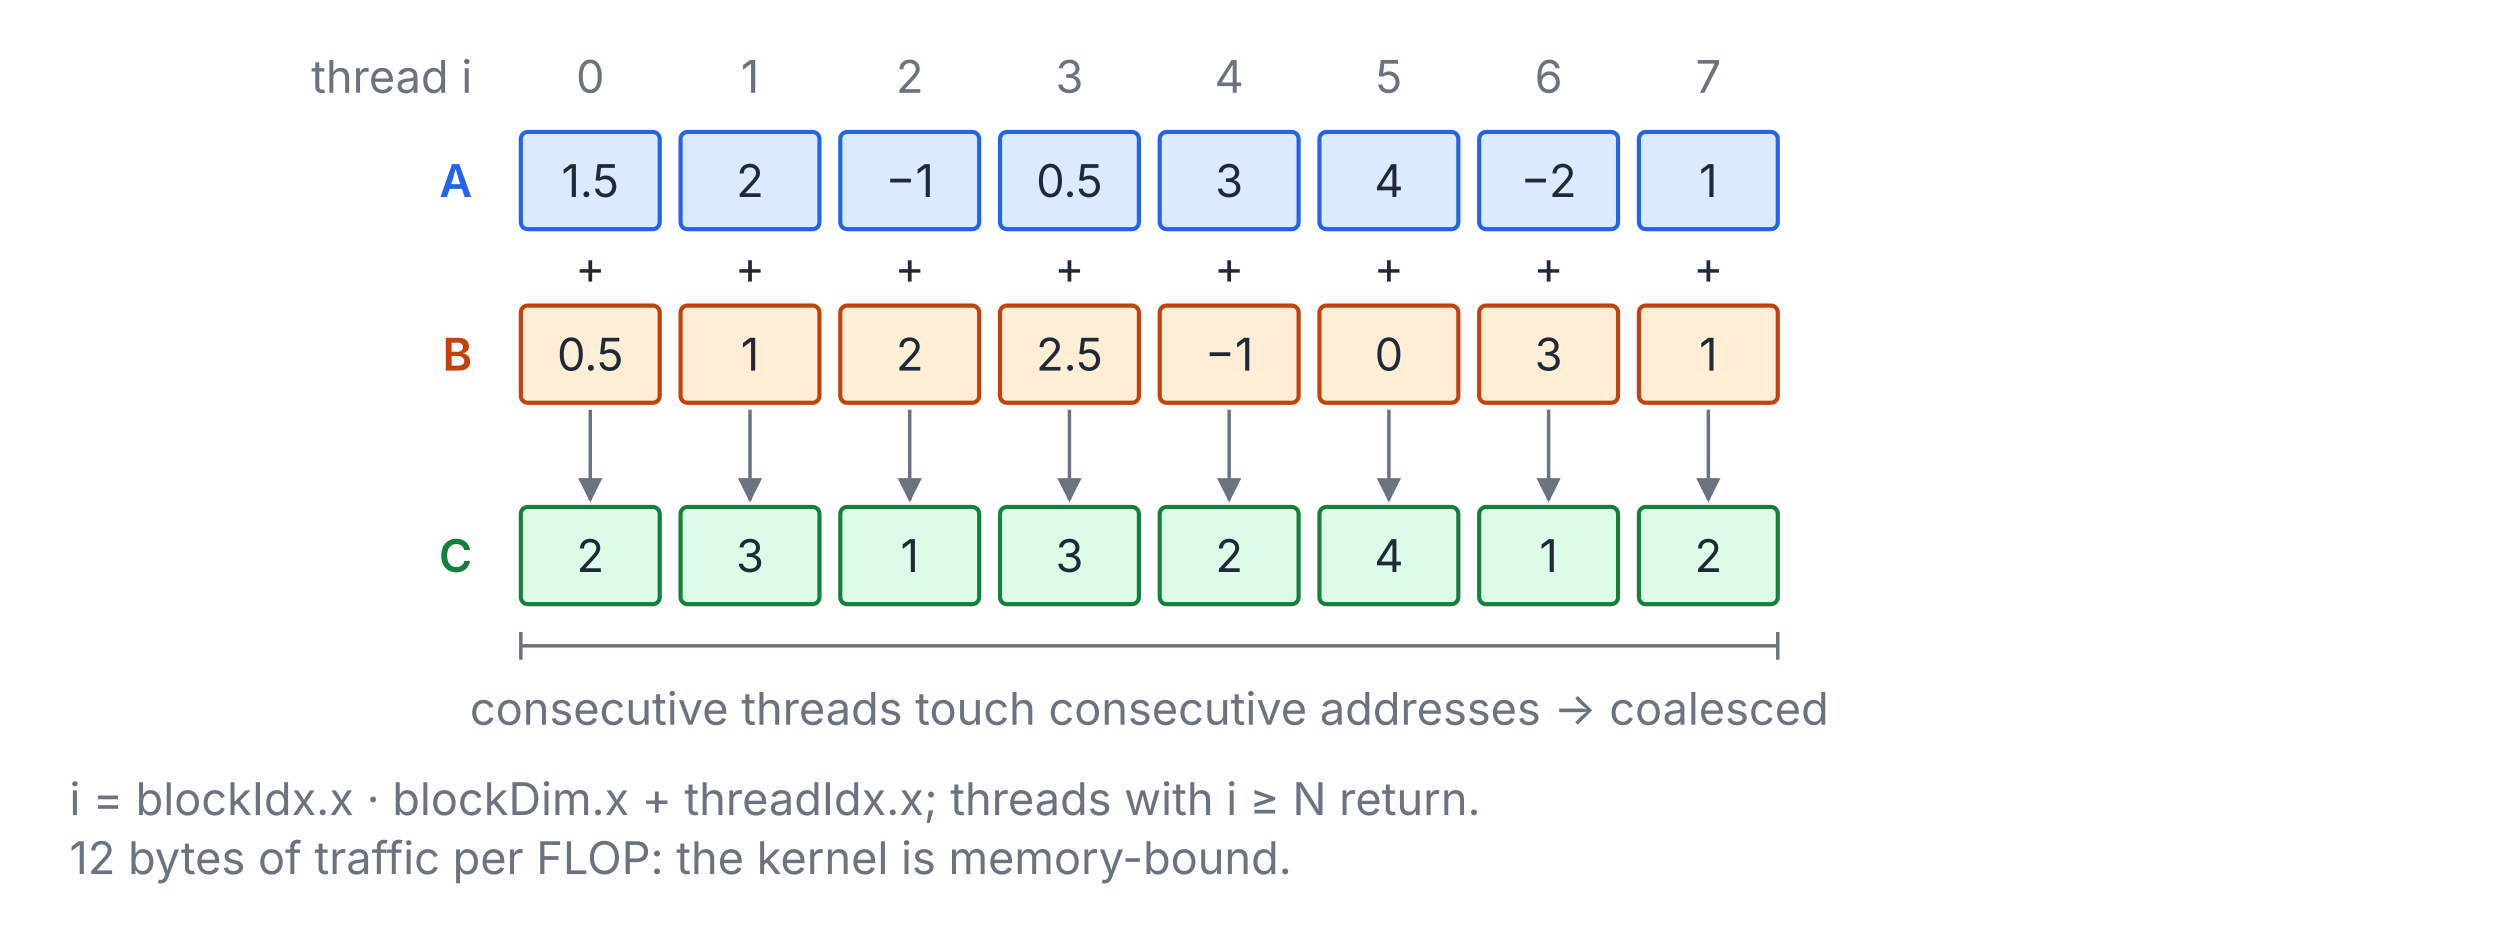
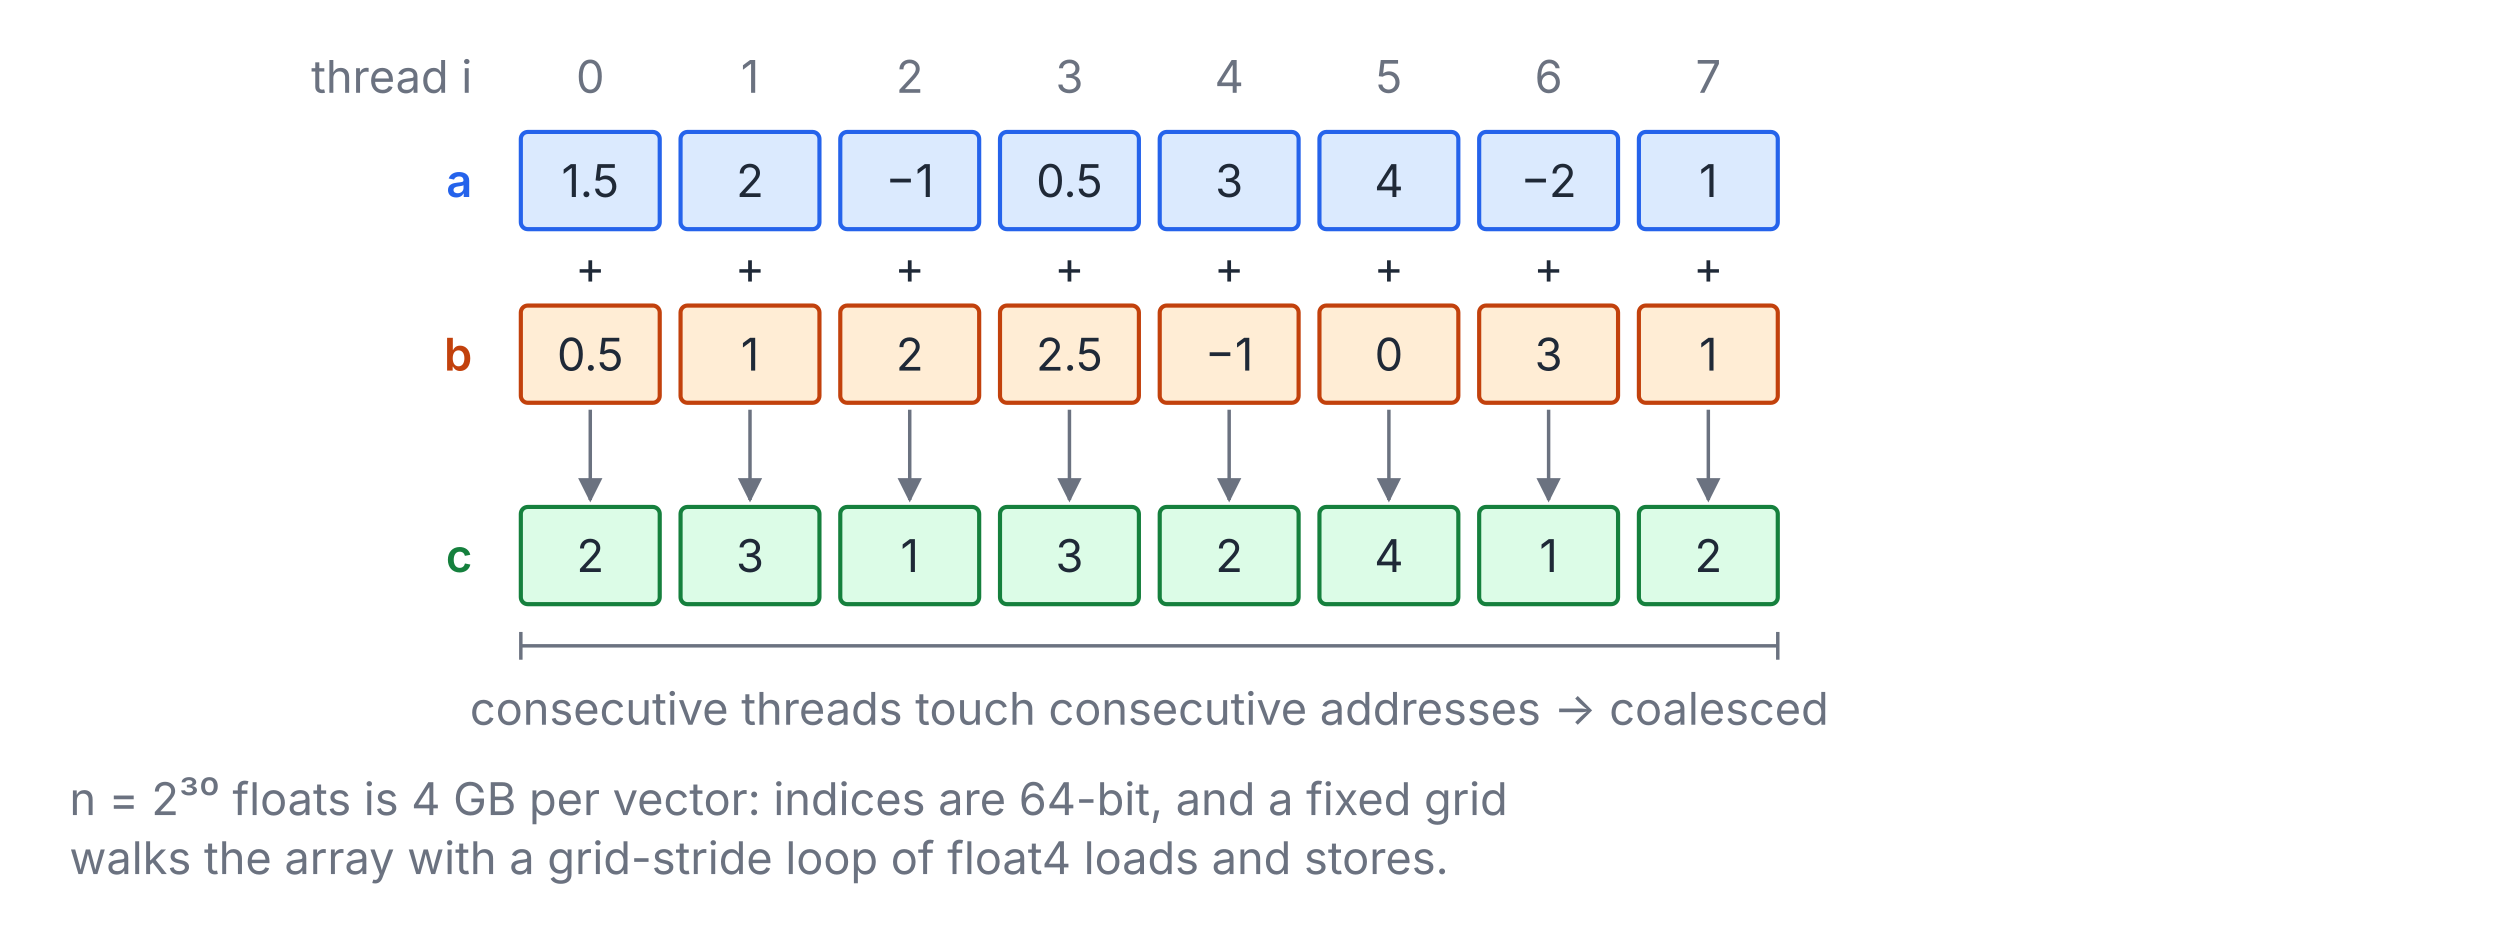
<svg xmlns="http://www.w3.org/2000/svg" viewBox="0 0 720 269" width="720" height="269" class="fig-svg" role="img">
  <style>.fig-paper{fill:var(--fig-paper,#ffffff)}.fig-panel{fill:var(--fig-panel,#f8fafc)}.fig-none{fill:none}.s-ink{stroke:var(--fig-ink,#1f2937)}.t-ink{fill:var(--fig-ink,#1f2937)}.f-ink{fill:var(--fig-ink-soft,#f3f4f6)}.f-ink2{fill:var(--fig-ink-mid,#e5e7eb)}.k-ink{fill:var(--fig-ink,#1f2937)}.s-muted{stroke:var(--fig-muted,#6b7280)}.t-muted{fill:var(--fig-muted,#6b7280)}.f-muted{fill:var(--fig-muted-soft,#f9fafb)}.f-muted2{fill:var(--fig-muted-mid,#e5e7eb)}.k-muted{fill:var(--fig-muted,#6b7280)}.s-line{stroke:var(--fig-line,#9ca3af)}.t-line{fill:var(--fig-line,#9ca3af)}.f-line{fill:var(--fig-line-soft,#f3f4f6)}.f-line2{fill:var(--fig-line-mid,#d1d5db)}.k-line{fill:var(--fig-line,#9ca3af)}.s-a{stroke:var(--fig-a,#2563eb)}.t-a{fill:var(--fig-a,#2563eb)}.f-a{fill:var(--fig-a-soft,#dbeafe)}.f-a2{fill:var(--fig-a-mid,#93c5fd)}.k-a{fill:var(--fig-a,#2563eb)}.s-b{stroke:var(--fig-b,#c2410c)}.t-b{fill:var(--fig-b,#c2410c)}.f-b{fill:var(--fig-b-soft,#ffedd5)}.f-b2{fill:var(--fig-b-mid,#fdba74)}.k-b{fill:var(--fig-b,#c2410c)}.s-c{stroke:var(--fig-c,#15803d)}.t-c{fill:var(--fig-c,#15803d)}.f-c{fill:var(--fig-c-soft,#dcfce7)}.f-c2{fill:var(--fig-c-mid,#86efac)}.k-c{fill:var(--fig-c,#15803d)}.s-d{stroke:var(--fig-d,#7c3aed)}.t-d{fill:var(--fig-d,#7c3aed)}.f-d{fill:var(--fig-d-soft,#ede9fe)}.f-d2{fill:var(--fig-d-mid,#c4b5fd)}.k-d{fill:var(--fig-d,#7c3aed)}.s-hl{stroke:var(--fig-hl,#dc2626)}.t-hl{fill:var(--fig-hl,#dc2626)}.f-hl{fill:var(--fig-hl-soft,#fee2e2)}.f-hl2{fill:var(--fig-hl-mid,#fca5a5)}.k-hl{fill:var(--fig-hl,#dc2626)}.fig-txt{font-family:Inter,system-ui,-apple-system,'Segoe UI',sans-serif;font-size:15px}.fig-mono{font-family:'Ubuntu Mono',ui-monospace,Menlo,monospace;font-size:15px}.fig-small{font-size:13px}.fig-tiny{font-size:11px}.fig-big{font-size:17px}.fig-plate{fill:var(--fig-paper,#ffffff);fill-opacity:.92}.fig-bold{font-weight:600}.fig-it{font-style:italic}</style>
  <defs>
    <marker id="tensara-vector-addition-ah-ink" viewBox="0 0 10 10" refX="9" refY="5" markerWidth="7" markerHeight="7" orient="auto-start-reverse">
      <path d="M0,0 L10,5 L0,10 z" class="k-ink" />
    </marker>
    <marker id="tensara-vector-addition-ah-muted" viewBox="0 0 10 10" refX="9" refY="5" markerWidth="7" markerHeight="7" orient="auto-start-reverse">
      <path d="M0,0 L10,5 L0,10 z" class="k-muted" />
    </marker>
    <marker id="tensara-vector-addition-ah-a" viewBox="0 0 10 10" refX="9" refY="5" markerWidth="7" markerHeight="7" orient="auto-start-reverse">
      <path d="M0,0 L10,5 L0,10 z" class="k-a" />
    </marker>
    <marker id="tensara-vector-addition-ah-b" viewBox="0 0 10 10" refX="9" refY="5" markerWidth="7" markerHeight="7" orient="auto-start-reverse">
      <path d="M0,0 L10,5 L0,10 z" class="k-b" />
    </marker>
    <marker id="tensara-vector-addition-ah-c" viewBox="0 0 10 10" refX="9" refY="5" markerWidth="7" markerHeight="7" orient="auto-start-reverse">
      <path d="M0,0 L10,5 L0,10 z" class="k-c" />
    </marker>
    <marker id="tensara-vector-addition-ah-d" viewBox="0 0 10 10" refX="9" refY="5" markerWidth="7" markerHeight="7" orient="auto-start-reverse">
      <path d="M0,0 L10,5 L0,10 z" class="k-d" />
    </marker>
    <marker id="tensara-vector-addition-ah-hl" viewBox="0 0 10 10" refX="9" refY="5" markerWidth="7" markerHeight="7" orient="auto-start-reverse">
      <path d="M0,0 L10,5 L0,10 z" class="k-hl" />
    </marker>
  </defs>
  <rect x="0" y="0" width="720" height="269" class="fig-paper" />
  <text x="170" y="22" text-anchor="middle" dominant-baseline="central" class="fig-txt t-muted fig-small">0</text>
  <text x="216" y="22" text-anchor="middle" dominant-baseline="central" class="fig-txt t-muted fig-small">1</text>
  <text x="262" y="22" text-anchor="middle" dominant-baseline="central" class="fig-txt t-muted fig-small">2</text>
  <text x="308" y="22" text-anchor="middle" dominant-baseline="central" class="fig-txt t-muted fig-small">3</text>
  <text x="354" y="22" text-anchor="middle" dominant-baseline="central" class="fig-txt t-muted fig-small">4</text>
  <text x="400" y="22" text-anchor="middle" dominant-baseline="central" class="fig-txt t-muted fig-small">5</text>
  <text x="446" y="22" text-anchor="middle" dominant-baseline="central" class="fig-txt t-muted fig-small">6</text>
  <text x="492" y="22" text-anchor="middle" dominant-baseline="central" class="fig-txt t-muted fig-small">7</text>
  <text x="136" y="22" text-anchor="end" dominant-baseline="central" class="fig-txt t-muted fig-small">thread i</text>
-   <text x="136" y="52" text-anchor="end" dominant-baseline="central" class="fig-txt t-a fig-small fig-bold">A</text>
+   <text x="136" y="52" text-anchor="end" dominant-baseline="central" class="fig-txt t-a fig-small fig-bold">a</text>
  <rect x="150" y="38" width="40" height="28" rx="2" class="f-a s-a" stroke-width="1.2" />
  <text x="170" y="52" text-anchor="middle" dominant-baseline="central" class="fig-txt t-ink fig-small">1.5</text>
  <rect x="196" y="38" width="40" height="28" rx="2" class="f-a s-a" stroke-width="1.2" />
  <text x="216" y="52" text-anchor="middle" dominant-baseline="central" class="fig-txt t-ink fig-small">2</text>
  <rect x="242" y="38" width="40" height="28" rx="2" class="f-a s-a" stroke-width="1.2" />
  <text x="262" y="52" text-anchor="middle" dominant-baseline="central" class="fig-txt t-ink fig-small">−1</text>
  <rect x="288" y="38" width="40" height="28" rx="2" class="f-a s-a" stroke-width="1.2" />
  <text x="308" y="52" text-anchor="middle" dominant-baseline="central" class="fig-txt t-ink fig-small">0.5</text>
  <rect x="334" y="38" width="40" height="28" rx="2" class="f-a s-a" stroke-width="1.2" />
  <text x="354" y="52" text-anchor="middle" dominant-baseline="central" class="fig-txt t-ink fig-small">3</text>
  <rect x="380" y="38" width="40" height="28" rx="2" class="f-a s-a" stroke-width="1.2" />
  <text x="400" y="52" text-anchor="middle" dominant-baseline="central" class="fig-txt t-ink fig-small">4</text>
  <rect x="426" y="38" width="40" height="28" rx="2" class="f-a s-a" stroke-width="1.2" />
  <text x="446" y="52" text-anchor="middle" dominant-baseline="central" class="fig-txt t-ink fig-small">−2</text>
  <rect x="472" y="38" width="40" height="28" rx="2" class="f-a s-a" stroke-width="1.2" />
  <text x="492" y="52" text-anchor="middle" dominant-baseline="central" class="fig-txt t-ink fig-small">1</text>
  <text x="170" y="77" text-anchor="middle" dominant-baseline="central" class="fig-txt t-ink fig-small">+</text>
  <text x="216" y="77" text-anchor="middle" dominant-baseline="central" class="fig-txt t-ink fig-small">+</text>
  <text x="262" y="77" text-anchor="middle" dominant-baseline="central" class="fig-txt t-ink fig-small">+</text>
  <text x="308" y="77" text-anchor="middle" dominant-baseline="central" class="fig-txt t-ink fig-small">+</text>
  <text x="354" y="77" text-anchor="middle" dominant-baseline="central" class="fig-txt t-ink fig-small">+</text>
  <text x="400" y="77" text-anchor="middle" dominant-baseline="central" class="fig-txt t-ink fig-small">+</text>
  <text x="446" y="77" text-anchor="middle" dominant-baseline="central" class="fig-txt t-ink fig-small">+</text>
  <text x="492" y="77" text-anchor="middle" dominant-baseline="central" class="fig-txt t-ink fig-small">+</text>
-   <text x="136" y="102" text-anchor="end" dominant-baseline="central" class="fig-txt t-b fig-small fig-bold">B</text>
+   <text x="136" y="102" text-anchor="end" dominant-baseline="central" class="fig-txt t-b fig-small fig-bold">b</text>
  <rect x="150" y="88" width="40" height="28" rx="2" class="f-b s-b" stroke-width="1.2" />
  <text x="170" y="102" text-anchor="middle" dominant-baseline="central" class="fig-txt t-ink fig-small">0.5</text>
  <rect x="196" y="88" width="40" height="28" rx="2" class="f-b s-b" stroke-width="1.2" />
  <text x="216" y="102" text-anchor="middle" dominant-baseline="central" class="fig-txt t-ink fig-small">1</text>
  <rect x="242" y="88" width="40" height="28" rx="2" class="f-b s-b" stroke-width="1.2" />
  <text x="262" y="102" text-anchor="middle" dominant-baseline="central" class="fig-txt t-ink fig-small">2</text>
  <rect x="288" y="88" width="40" height="28" rx="2" class="f-b s-b" stroke-width="1.2" />
  <text x="308" y="102" text-anchor="middle" dominant-baseline="central" class="fig-txt t-ink fig-small">2.5</text>
  <rect x="334" y="88" width="40" height="28" rx="2" class="f-b s-b" stroke-width="1.2" />
  <text x="354" y="102" text-anchor="middle" dominant-baseline="central" class="fig-txt t-ink fig-small">−1</text>
  <rect x="380" y="88" width="40" height="28" rx="2" class="f-b s-b" stroke-width="1.2" />
  <text x="400" y="102" text-anchor="middle" dominant-baseline="central" class="fig-txt t-ink fig-small">0</text>
  <rect x="426" y="88" width="40" height="28" rx="2" class="f-b s-b" stroke-width="1.2" />
  <text x="446" y="102" text-anchor="middle" dominant-baseline="central" class="fig-txt t-ink fig-small">3</text>
  <rect x="472" y="88" width="40" height="28" rx="2" class="f-b s-b" stroke-width="1.2" />
  <text x="492" y="102" text-anchor="middle" dominant-baseline="central" class="fig-txt t-ink fig-small">1</text>
  <line x1="170" y1="118" x2="170" y2="144" class="s-muted" stroke-width="1" marker-end="url(#tensara-vector-addition-ah-muted)" />
  <line x1="216" y1="118" x2="216" y2="144" class="s-muted" stroke-width="1" marker-end="url(#tensara-vector-addition-ah-muted)" />
  <line x1="262" y1="118" x2="262" y2="144" class="s-muted" stroke-width="1" marker-end="url(#tensara-vector-addition-ah-muted)" />
  <line x1="308" y1="118" x2="308" y2="144" class="s-muted" stroke-width="1" marker-end="url(#tensara-vector-addition-ah-muted)" />
  <line x1="354" y1="118" x2="354" y2="144" class="s-muted" stroke-width="1" marker-end="url(#tensara-vector-addition-ah-muted)" />
  <line x1="400" y1="118" x2="400" y2="144" class="s-muted" stroke-width="1" marker-end="url(#tensara-vector-addition-ah-muted)" />
  <line x1="446" y1="118" x2="446" y2="144" class="s-muted" stroke-width="1" marker-end="url(#tensara-vector-addition-ah-muted)" />
  <line x1="492" y1="118" x2="492" y2="144" class="s-muted" stroke-width="1" marker-end="url(#tensara-vector-addition-ah-muted)" />
-   <text x="136" y="160" text-anchor="end" dominant-baseline="central" class="fig-txt t-c fig-small fig-bold">C</text>
+   <text x="136" y="160" text-anchor="end" dominant-baseline="central" class="fig-txt t-c fig-small fig-bold">c</text>
  <rect x="150" y="146" width="40" height="28" rx="2" class="f-c s-c" stroke-width="1.2" />
  <text x="170" y="160" text-anchor="middle" dominant-baseline="central" class="fig-txt t-ink fig-small">2</text>
  <rect x="196" y="146" width="40" height="28" rx="2" class="f-c s-c" stroke-width="1.2" />
  <text x="216" y="160" text-anchor="middle" dominant-baseline="central" class="fig-txt t-ink fig-small">3</text>
  <rect x="242" y="146" width="40" height="28" rx="2" class="f-c s-c" stroke-width="1.2" />
  <text x="262" y="160" text-anchor="middle" dominant-baseline="central" class="fig-txt t-ink fig-small">1</text>
  <rect x="288" y="146" width="40" height="28" rx="2" class="f-c s-c" stroke-width="1.2" />
  <text x="308" y="160" text-anchor="middle" dominant-baseline="central" class="fig-txt t-ink fig-small">3</text>
  <rect x="334" y="146" width="40" height="28" rx="2" class="f-c s-c" stroke-width="1.2" />
  <text x="354" y="160" text-anchor="middle" dominant-baseline="central" class="fig-txt t-ink fig-small">2</text>
  <rect x="380" y="146" width="40" height="28" rx="2" class="f-c s-c" stroke-width="1.2" />
  <text x="400" y="160" text-anchor="middle" dominant-baseline="central" class="fig-txt t-ink fig-small">4</text>
  <rect x="426" y="146" width="40" height="28" rx="2" class="f-c s-c" stroke-width="1.2" />
  <text x="446" y="160" text-anchor="middle" dominant-baseline="central" class="fig-txt t-ink fig-small">1</text>
  <rect x="472" y="146" width="40" height="28" rx="2" class="f-c s-c" stroke-width="1.2" />
  <text x="492" y="160" text-anchor="middle" dominant-baseline="central" class="fig-txt t-ink fig-small">2</text>
  <line x1="150" y1="186" x2="512" y2="186" class="s-muted" stroke-width="1" />
  <line x1="150" y1="182" x2="150" y2="190" class="s-muted" stroke-width="1" />
  <line x1="512" y1="182" x2="512" y2="190" class="s-muted" stroke-width="1" />
  <text x="331" y="204" text-anchor="middle" dominant-baseline="central" class="fig-txt t-muted fig-small">consecutive threads touch consecutive addresses → coalesced</text>
-   <text x="20" y="230" text-anchor="start" dominant-baseline="central" class="fig-txt t-muted fig-small">i = blockIdx.x · blockDim.x + threadIdx.x; threads with i ≥ N return.</text>
-   <text x="20" y="247" text-anchor="start" dominant-baseline="central" class="fig-txt t-muted fig-small">12 bytes of traffic per FLOP: the kernel is memory-bound.</text>
+   <text x="20" y="230" text-anchor="start" dominant-baseline="central" class="fig-txt t-muted fig-small">n = 2³⁰ floats is 4 GB per vector: indices are 64-bit, and a fixed grid</text>
+   <text x="20" y="247" text-anchor="start" dominant-baseline="central" class="fig-txt t-muted fig-small">walks the array with a grid-stride loop of float4 loads and stores.</text>
</svg>
